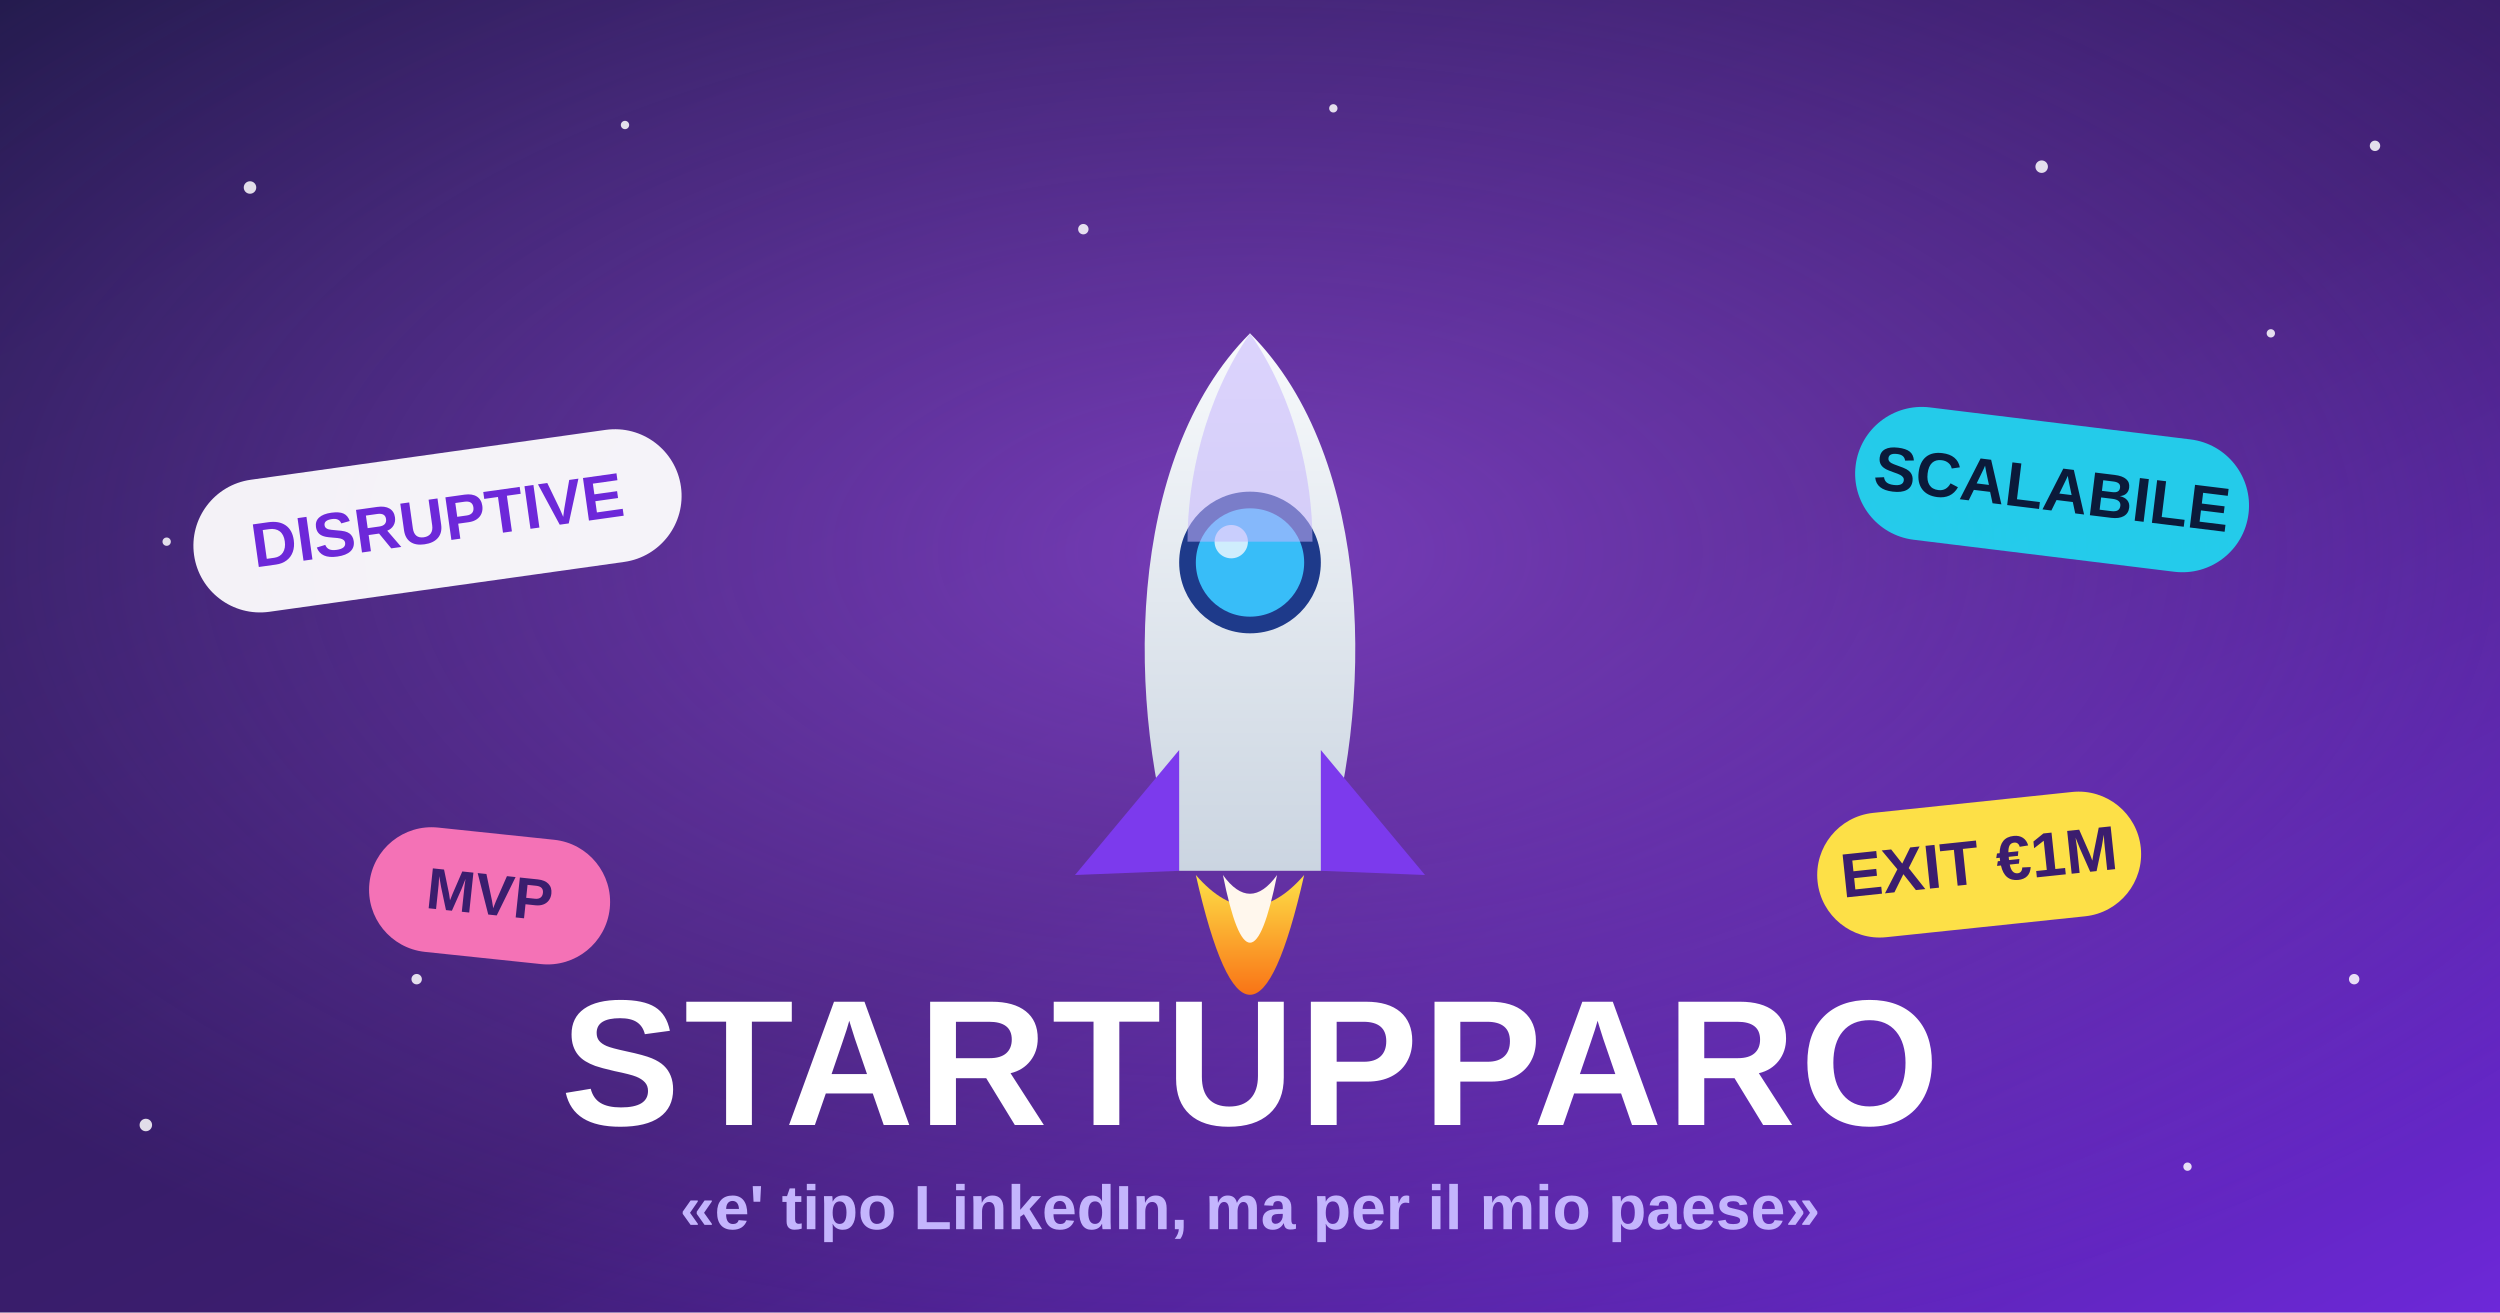
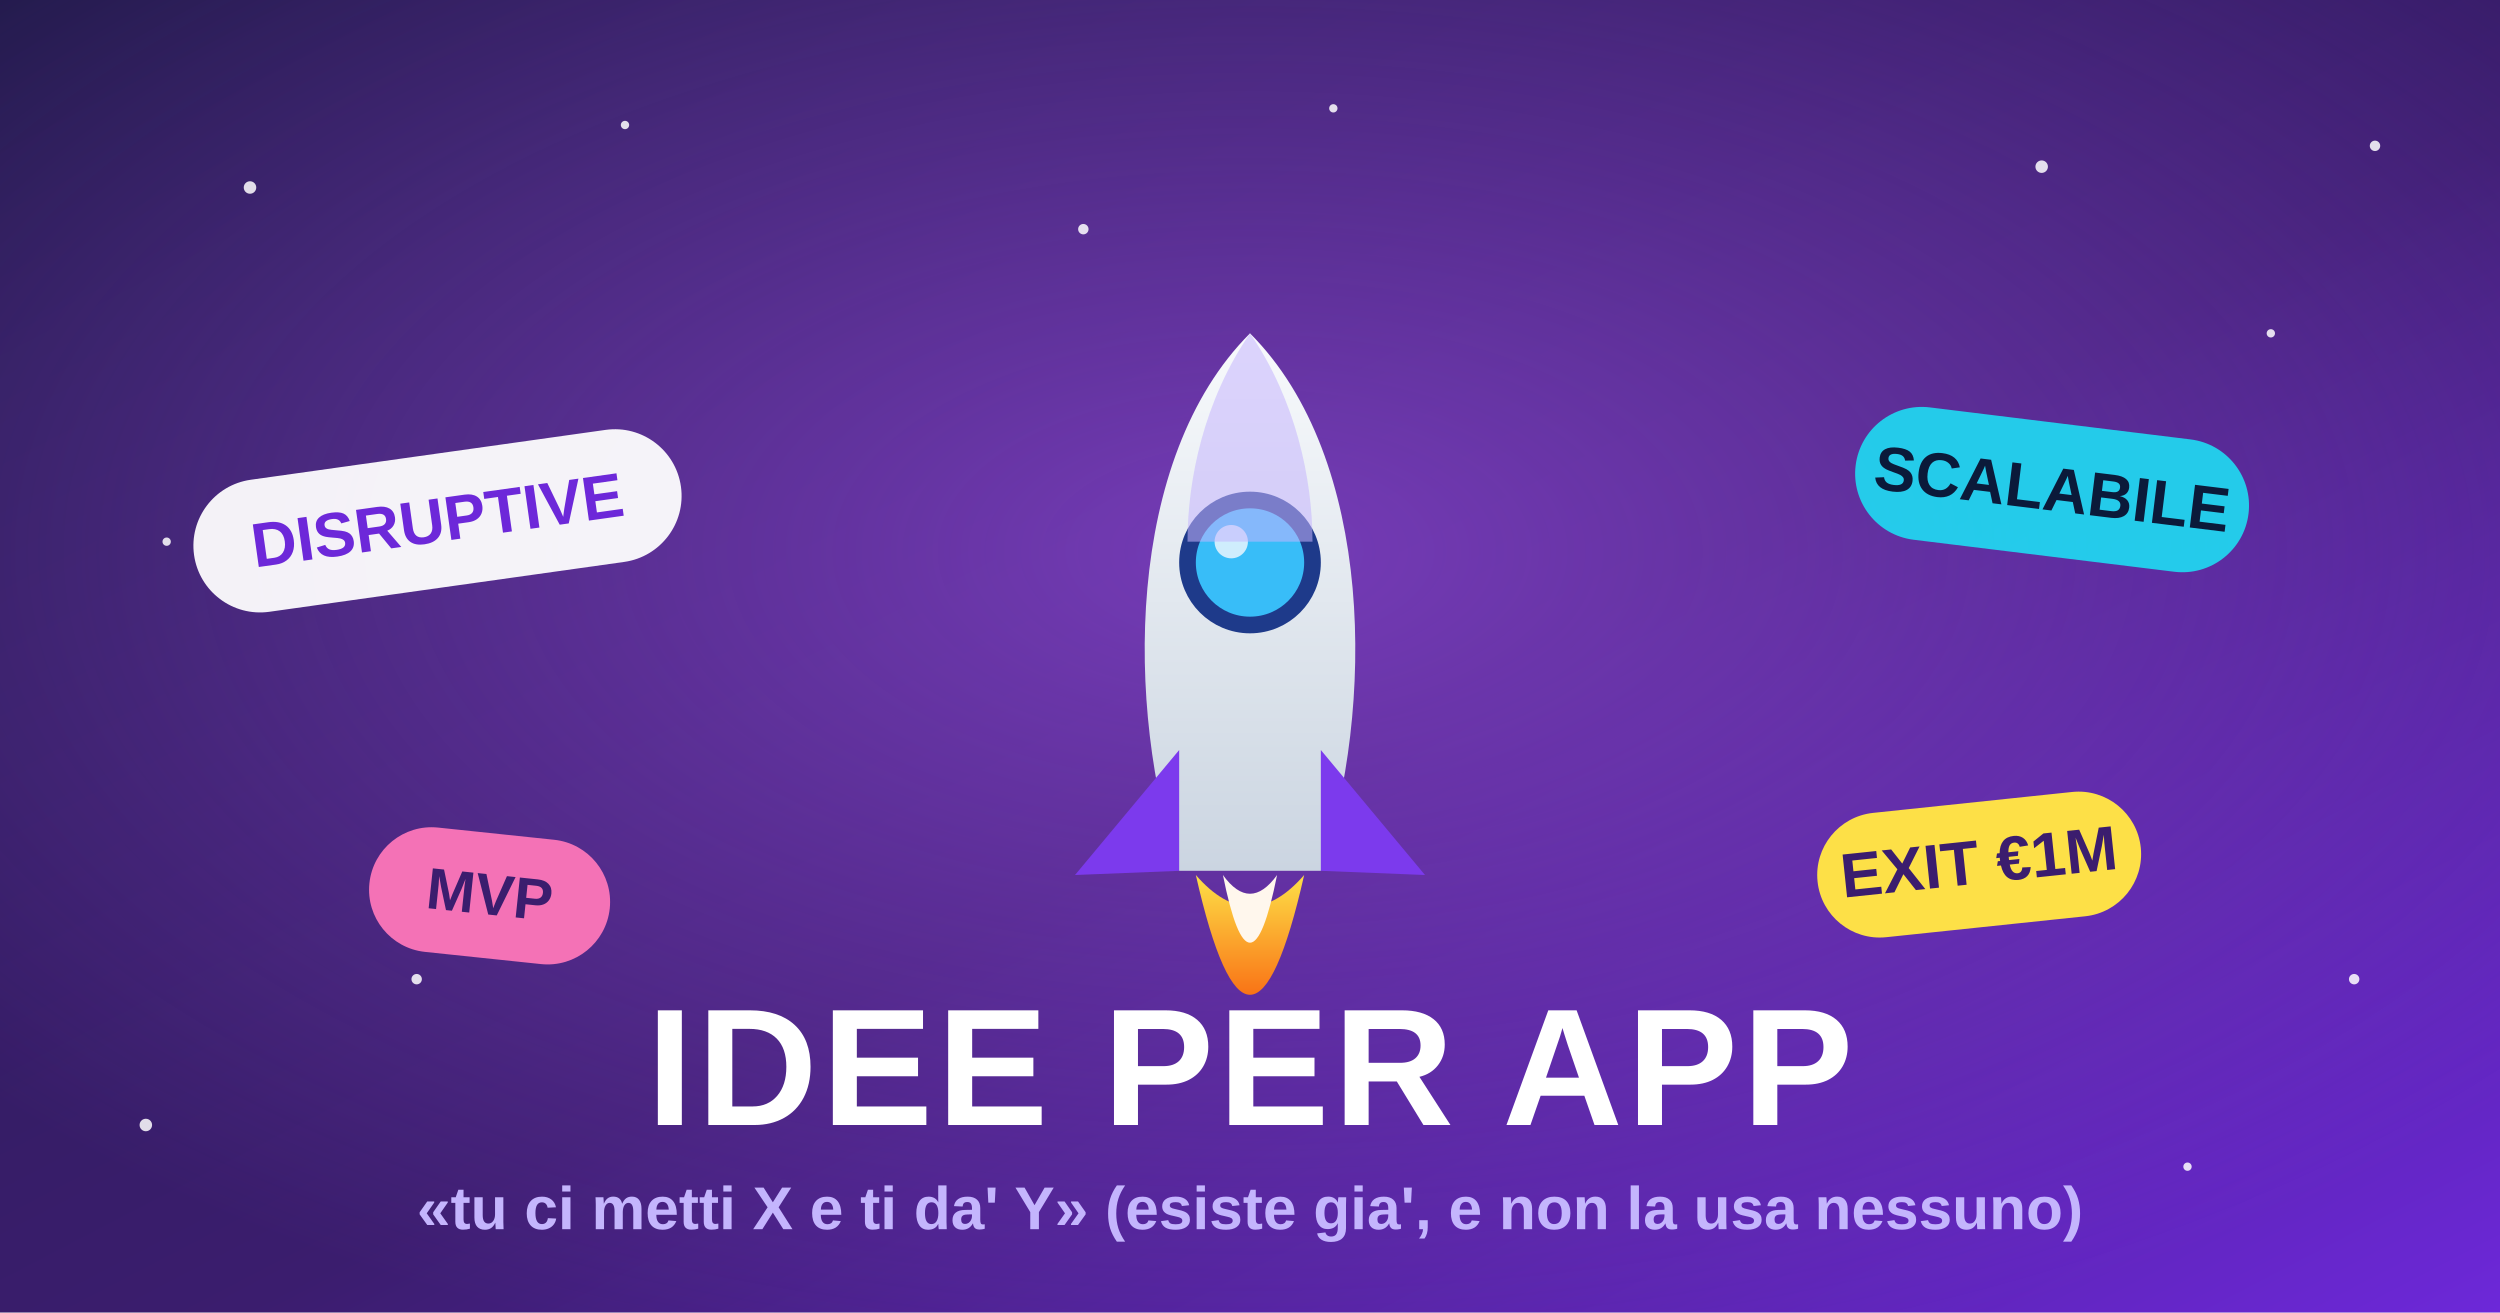
<svg xmlns="http://www.w3.org/2000/svg" width="1200" height="630" viewBox="0 0 1200 630" font-family="'Segoe UI',Arial,Helvetica,sans-serif">
  <defs>
    <linearGradient id="bg" x1="0" y1="0" x2="1" y2="1">
      <stop offset="0" stop-color="#241b4e" />
      <stop offset="0.55" stop-color="#3b1d6e" />
      <stop offset="1" stop-color="#6d28d9" />
    </linearGradient>
    <linearGradient id="rocket" x1="0" y1="0" x2="0" y2="1">
      <stop offset="0" stop-color="#f8fafc" />
      <stop offset="1" stop-color="#cbd5e1" />
    </linearGradient>
    <linearGradient id="flame" x1="0" y1="0" x2="0" y2="1">
      <stop offset="0" stop-color="#fde047" />
      <stop offset="1" stop-color="#f97316" />
    </linearGradient>
    <radialGradient id="glow" cx="0.5" cy="0.42" r="0.65">
      <stop offset="0" stop-color="#a855f7" stop-opacity="0.55" />
      <stop offset="1" stop-color="#a855f7" stop-opacity="0" />
    </radialGradient>
  </defs>
  <rect width="1200" height="630" fill="url(#bg)" />
  <rect width="1200" height="630" fill="url(#glow)" />
  <g fill="#ffffff" opacity="0.85">
    <circle cx="120" cy="90" r="3" />
    <circle cx="300" cy="60" r="2" />
    <circle cx="520" cy="110" r="2.5" />
    <circle cx="980" cy="80" r="3" />
    <circle cx="1090" cy="160" r="2" />
    <circle cx="1140" cy="70" r="2.5" />
    <circle cx="80" cy="260" r="2" />
    <circle cx="200" cy="470" r="2.5" />
    <circle cx="70" cy="540" r="3" />
    <circle cx="1130" cy="470" r="2.5" />
    <circle cx="1050" cy="560" r="2" />
    <circle cx="640" cy="52" r="2" />
  </g>
  <g font-weight="700" font-size="30" text-anchor="middle">
    <g transform="translate(210 250) rotate(-8)">
      <rect x="-118" y="-32" width="236" height="64" rx="32" fill="#ffffff" opacity="0.94" />
      <text x="0" y="10" fill="#6d28d9">DISRUPTIVE</text>
    </g>
    <g transform="translate(985 235) rotate(7)">
      <rect x="-95" y="-32" width="190" height="64" rx="32" fill="#22d3ee" opacity="0.95" />
      <text x="0" y="10" fill="#0b1a3a">SCALABILE</text>
    </g>
    <g transform="translate(950 415) rotate(-6)">
      <rect x="-78" y="-30" width="156" height="60" rx="30" fill="#fde047" />
      <text x="0" y="9" fill="#3b1d6e">EXIT €1M</text>
    </g>
    <g transform="translate(235 430) rotate(6)">
      <rect x="-58" y="-30" width="116" height="60" rx="30" fill="#f472b6" />
      <text x="0" y="9" fill="#3b1d6e" font-size="28">MVP</text>
    </g>
  </g>
  <g transform="translate(600 300)">
    <path d="M-26 120 Q0 235 26 120 Q0 150 -26 120 Z" fill="url(#flame)" />
    <path d="M-13 120 Q0 185 13 120 Q0 138 -13 120 Z" fill="#fff7ed" />
    <path d="M0 -140 C60 -80 60 40 34 118 L-34 118 C-60 40 -60 -80 0 -140 Z" fill="url(#rocket)" />
    <circle cx="0" cy="-30" r="30" fill="#38bdf8" stroke="#1e3a8a" stroke-width="8" />
    <circle cx="-9" cy="-40" r="8" fill="#e0f2fe" opacity="0.9" />
    <path d="M-34 60 L-84 120 L-34 118 Z" fill="#7c3aed" />
    <path d="M34 60 L84 120 L34 118 Z" fill="#7c3aed" />
    <path d="M0 -140 C22 -108 30 -70 30 -40 L-30 -40 C-30 -70 -22 -108 0 -140 Z" fill="#c4b5fd" opacity="0.55" />
  </g>
-   <text x="600" y="540" text-anchor="middle" font-size="86" font-weight="800" fill="#ffffff" letter-spacing="2">STARTUPPARO</text>
-   <text x="600" y="590" text-anchor="middle" font-size="30" font-weight="600" fill="#c4b5fd">«e' tipo LinkedIn, ma per il mio paese»</text>
+   <text x="600" y="540" text-anchor="middle" font-size="80" font-weight="800" fill="#ffffff" letter-spacing="2">IDEE PER APP</text>
+   <text x="600" y="590" text-anchor="middle" font-size="29" font-weight="600" fill="#c4b5fd">«tu ci metti X e ti da' Y» (esiste gia', e non la usa nessuno)</text>
</svg>
